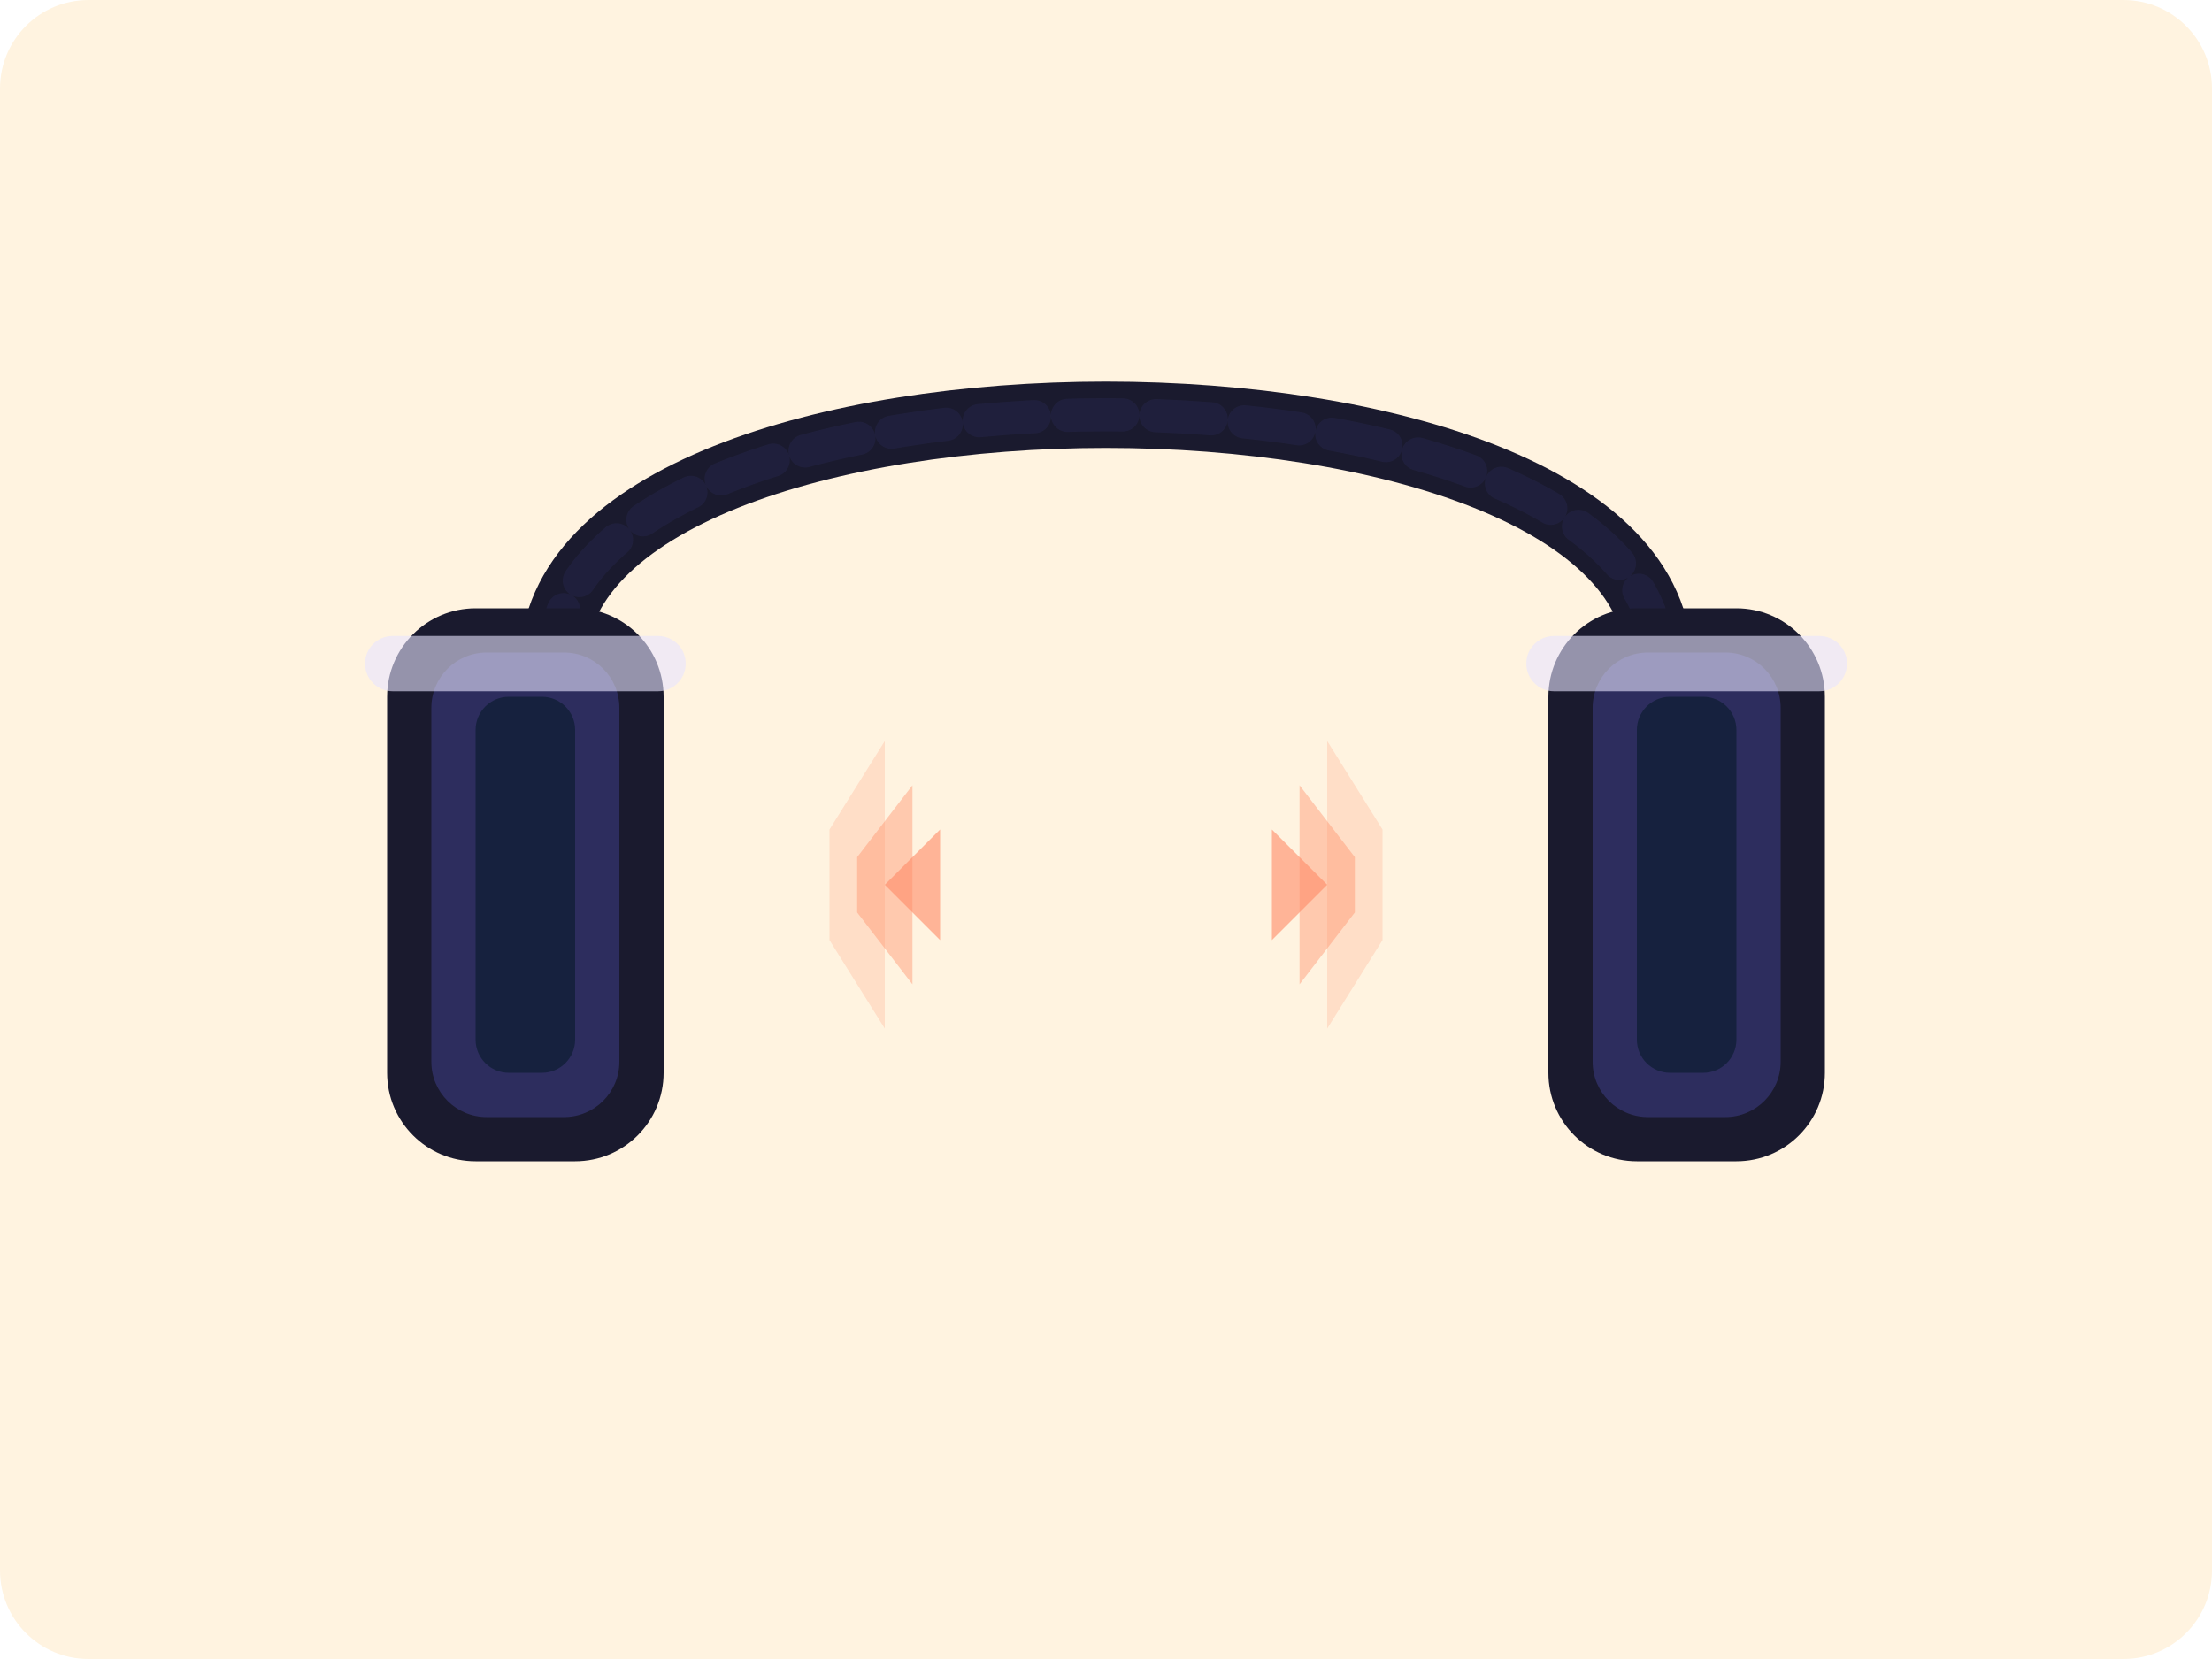
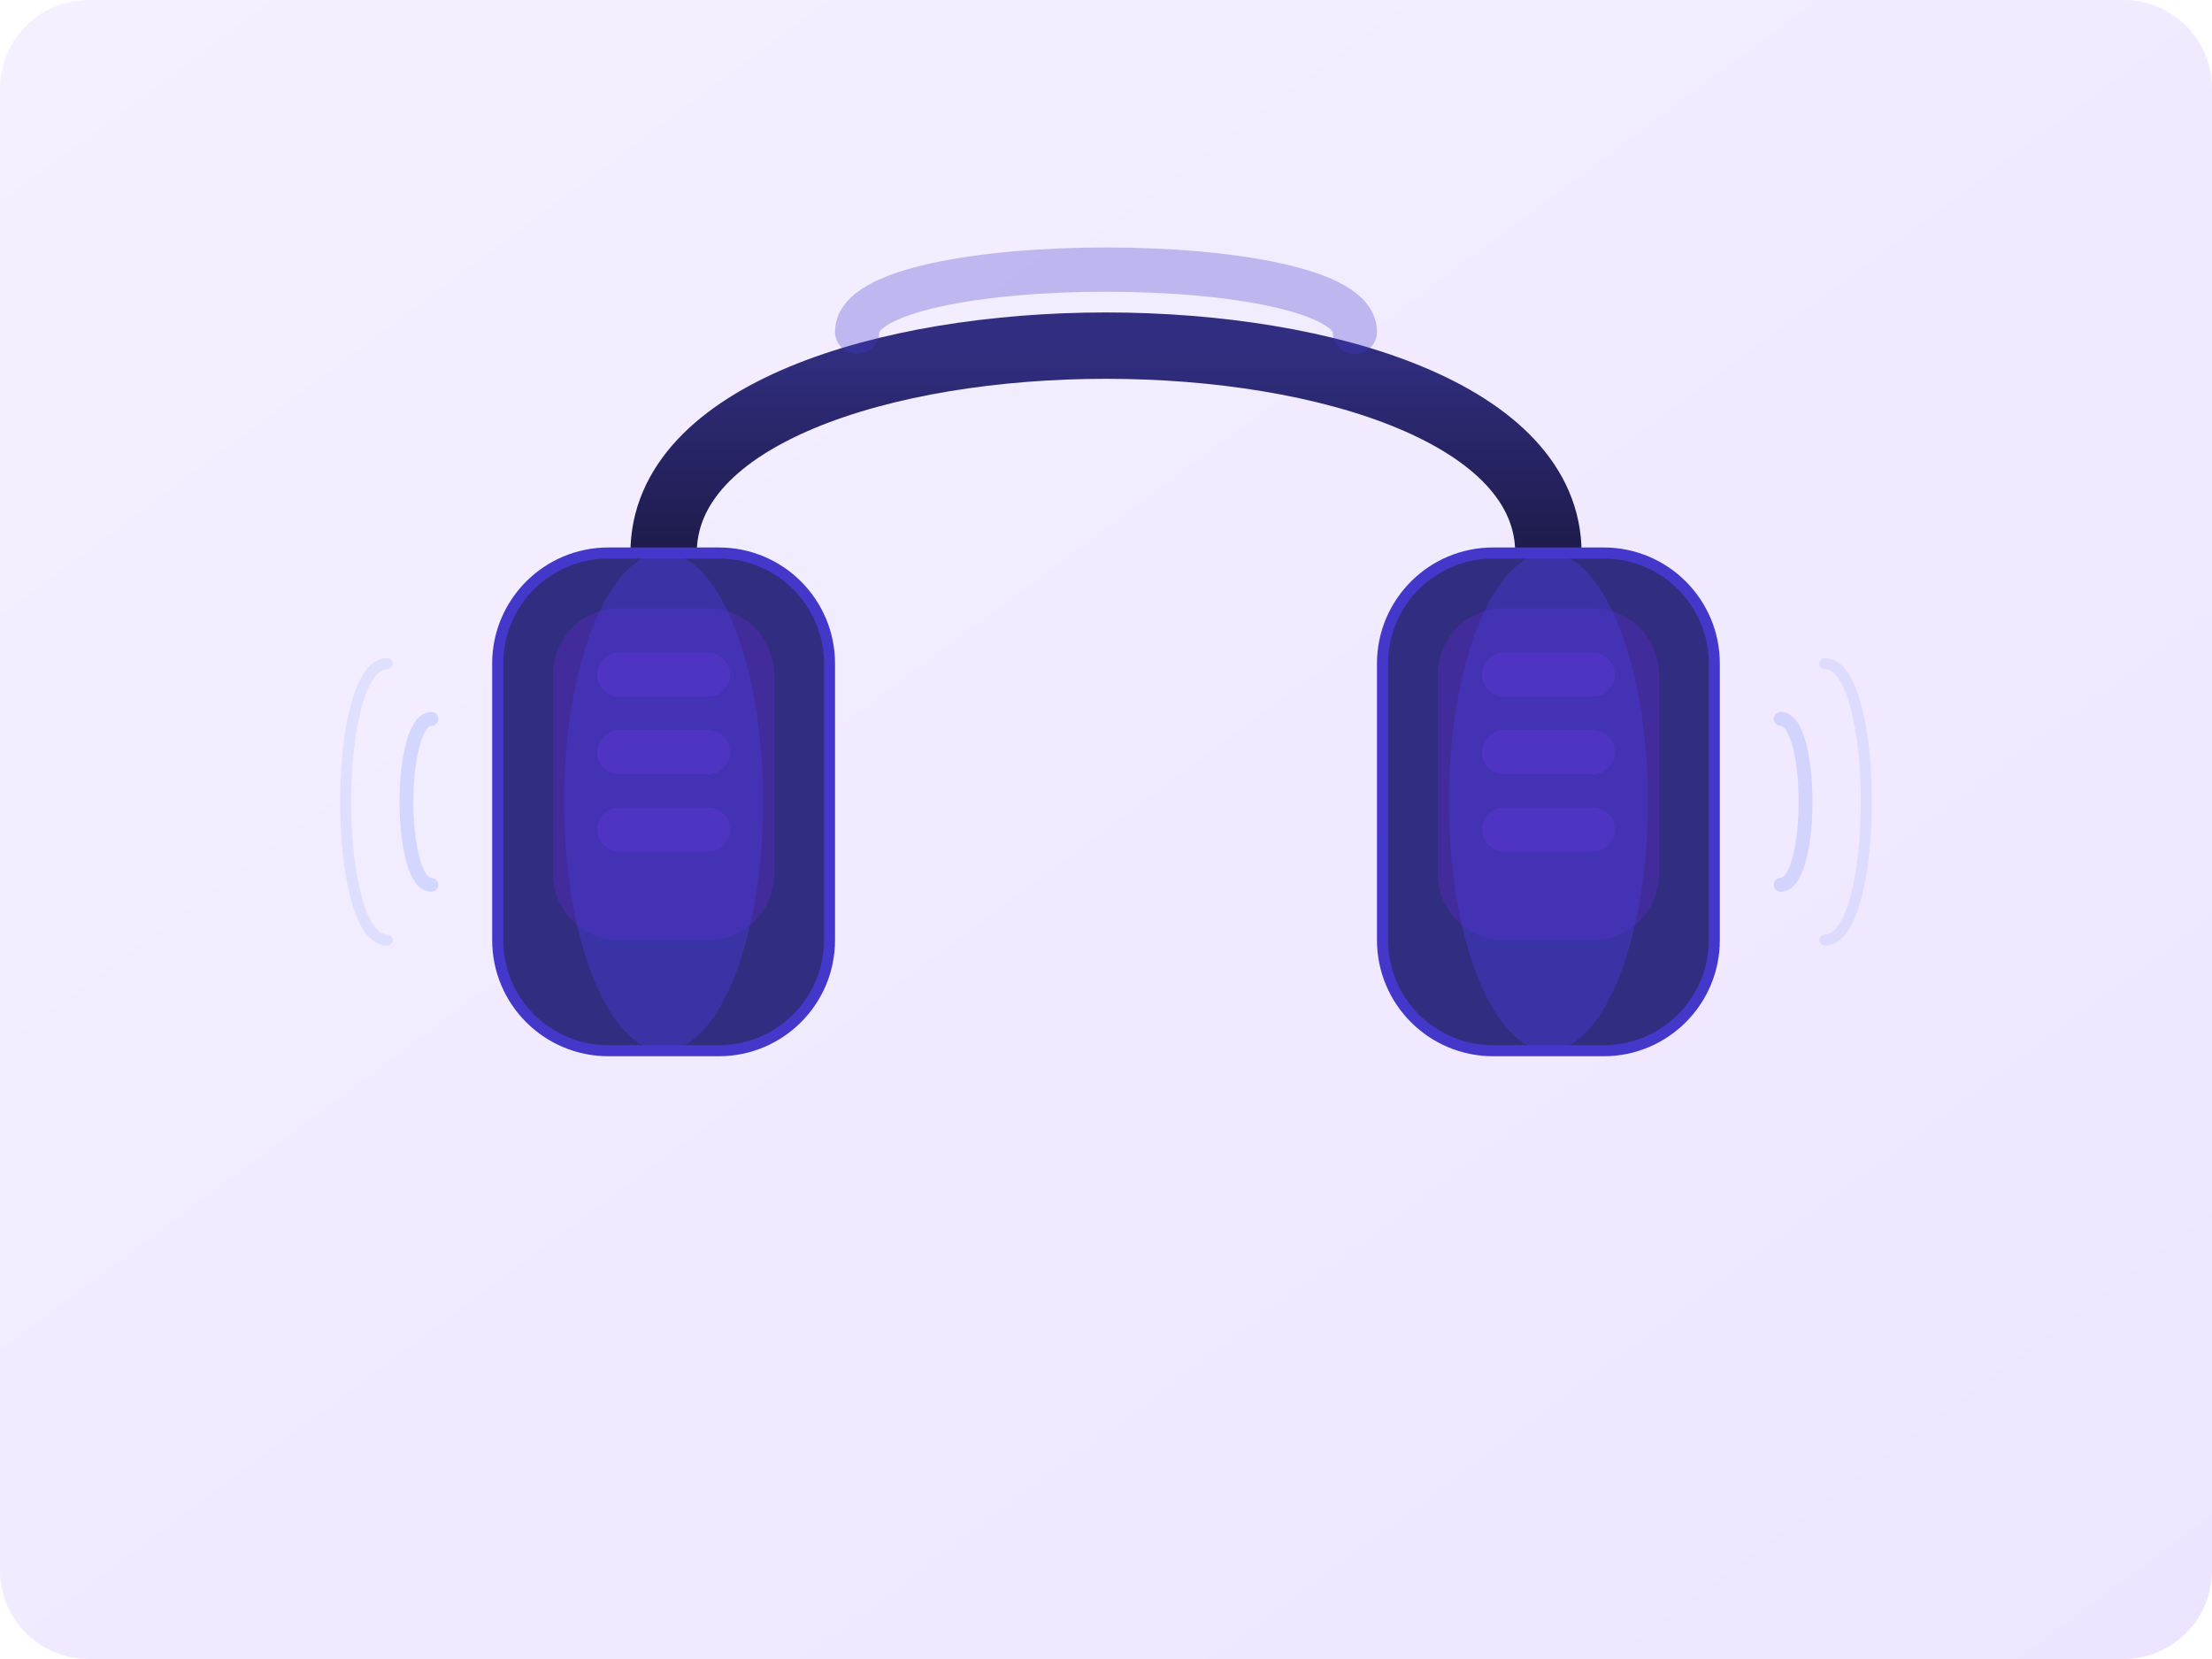
<svg xmlns="http://www.w3.org/2000/svg" viewBox="0 0 400 300" fill="none">
-   <rect width="400" height="300" rx="16" fill="#fff3e0" />
-   <path d="M100 120 C100 60, 300 60, 300 120" stroke="#1a1a2e" stroke-width="12" stroke-linecap="round" fill="none" />
-   <path d="M100 120 C100 60, 300 60, 300 120" stroke="#2d2d5e" stroke-width="6" stroke-linecap="round" fill="none" stroke-dasharray="10 6" opacity="0.3" />
-   <rect x="70" y="110" width="50" height="100" rx="16" fill="#1a1a2e" />
-   <rect x="78" y="118" width="34" height="84" rx="10" fill="#2d2d5e" />
-   <rect x="86" y="126" width="18" height="68" rx="6" fill="#16213e" />
-   <rect x="66" y="115" width="58" height="10" rx="5" fill="#e8e4ff" opacity="0.6" />
-   <rect x="280" y="110" width="50" height="100" rx="16" fill="#1a1a2e" />
-   <rect x="288" y="118" width="34" height="84" rx="10" fill="#2d2d5e" />
-   <rect x="296" y="126" width="18" height="68" rx="6" fill="#16213e" />
-   <rect x="276" y="115" width="58" height="10" rx="5" fill="#e8e4ff" opacity="0.6" />
-   <path d="M160 160 L170 150 L170 170 L160 160Z" fill="#ff8a65" opacity="0.6" />
-   <path d="M155 155 L165 142 L165 178 L155 165Z" fill="#ff8a65" opacity="0.4" />
-   <path d="M150 150 L160 134 L160 186 L150 170Z" fill="#ff8a65" opacity="0.2" />
-   <path d="M240 160 L230 150 L230 170 L240 160Z" fill="#ff8a65" opacity="0.6" />
-   <path d="M245 155 L235 142 L235 178 L245 165Z" fill="#ff8a65" opacity="0.4" />
-   <path d="M250 150 L240 134 L240 186 L250 170Z" fill="#ff8a65" opacity="0.2" />
+   <defs>
+     <linearGradient id="bg" x1="0" y1="0" x2="1" y2="1">
+       <stop offset="0%" stop-color="#f5f0ff" />
+       <stop offset="100%" stop-color="#ede5ff" />
+     </linearGradient>
+     <linearGradient id="headband" x1="0" y1="0" x2="0" y2="1">
+       <stop offset="0%" stop-color="#312e81" />
+       <stop offset="100%" stop-color="#1e1b4b" />
+     </linearGradient>
+   </defs>
+   <rect width="400" height="300" rx="16" fill="url(#bg)" />
+   <path d="M120 100 C120 50, 280 50, 280 100" stroke="url(#headband)" stroke-width="12" stroke-linecap="round" fill="none" />
+   <path d="M155 60 C155 45, 245 45, 245 60" stroke="#4338ca" stroke-width="8" stroke-linecap="round" fill="none" opacity="0.3" />
+   <rect x="90" y="100" width="60" height="90" rx="20" fill="#312e81" stroke="#4338ca" stroke-width="2" />
+   <rect x="100" y="110" width="40" height="60" rx="12" fill="#6d28d9" opacity="0.3" />
+   <rect x="108" y="118" width="24" height="8" rx="4" fill="#7c3aed" opacity="0.4" />
+   <rect x="108" y="132" width="24" height="8" rx="4" fill="#7c3aed" opacity="0.4" />
+   <rect x="108" y="146" width="24" height="8" rx="4" fill="#7c3aed" opacity="0.4" />
+   <rect x="250" y="100" width="60" height="90" rx="20" fill="#312e81" stroke="#4338ca" stroke-width="2" />
+   <rect x="260" y="110" width="40" height="60" rx="12" fill="#6d28d9" opacity="0.3" />
+   <rect x="268" y="118" width="24" height="8" rx="4" fill="#7c3aed" opacity="0.4" />
+   <rect x="268" y="132" width="24" height="8" rx="4" fill="#7c3aed" opacity="0.4" />
+   <rect x="268" y="146" width="24" height="8" rx="4" fill="#7c3aed" opacity="0.4" />
+   <ellipse cx="120" cy="145" rx="18" ry="45" fill="#4338ca" opacity="0.5" />
+   <ellipse cx="280" cy="145" rx="18" ry="45" fill="#4338ca" opacity="0.5" />
+   <path d="M78 130 C72 130, 72 160, 78 160" stroke="#a5b4fc" stroke-width="2.5" stroke-linecap="round" fill="none" opacity="0.4" />
+   <path d="M70 120 C60 120, 60 170, 70 170" stroke="#a5b4fc" stroke-width="2" stroke-linecap="round" fill="none" opacity="0.25" />
+   <path d="M322 130 C328 130, 328 160, 322 160" stroke="#a5b4fc" stroke-width="2.5" stroke-linecap="round" fill="none" opacity="0.4" />
+   <path d="M330 120 C340 120, 340 170, 330 170" stroke="#a5b4fc" stroke-width="2" stroke-linecap="round" fill="none" opacity="0.25" />
</svg>
